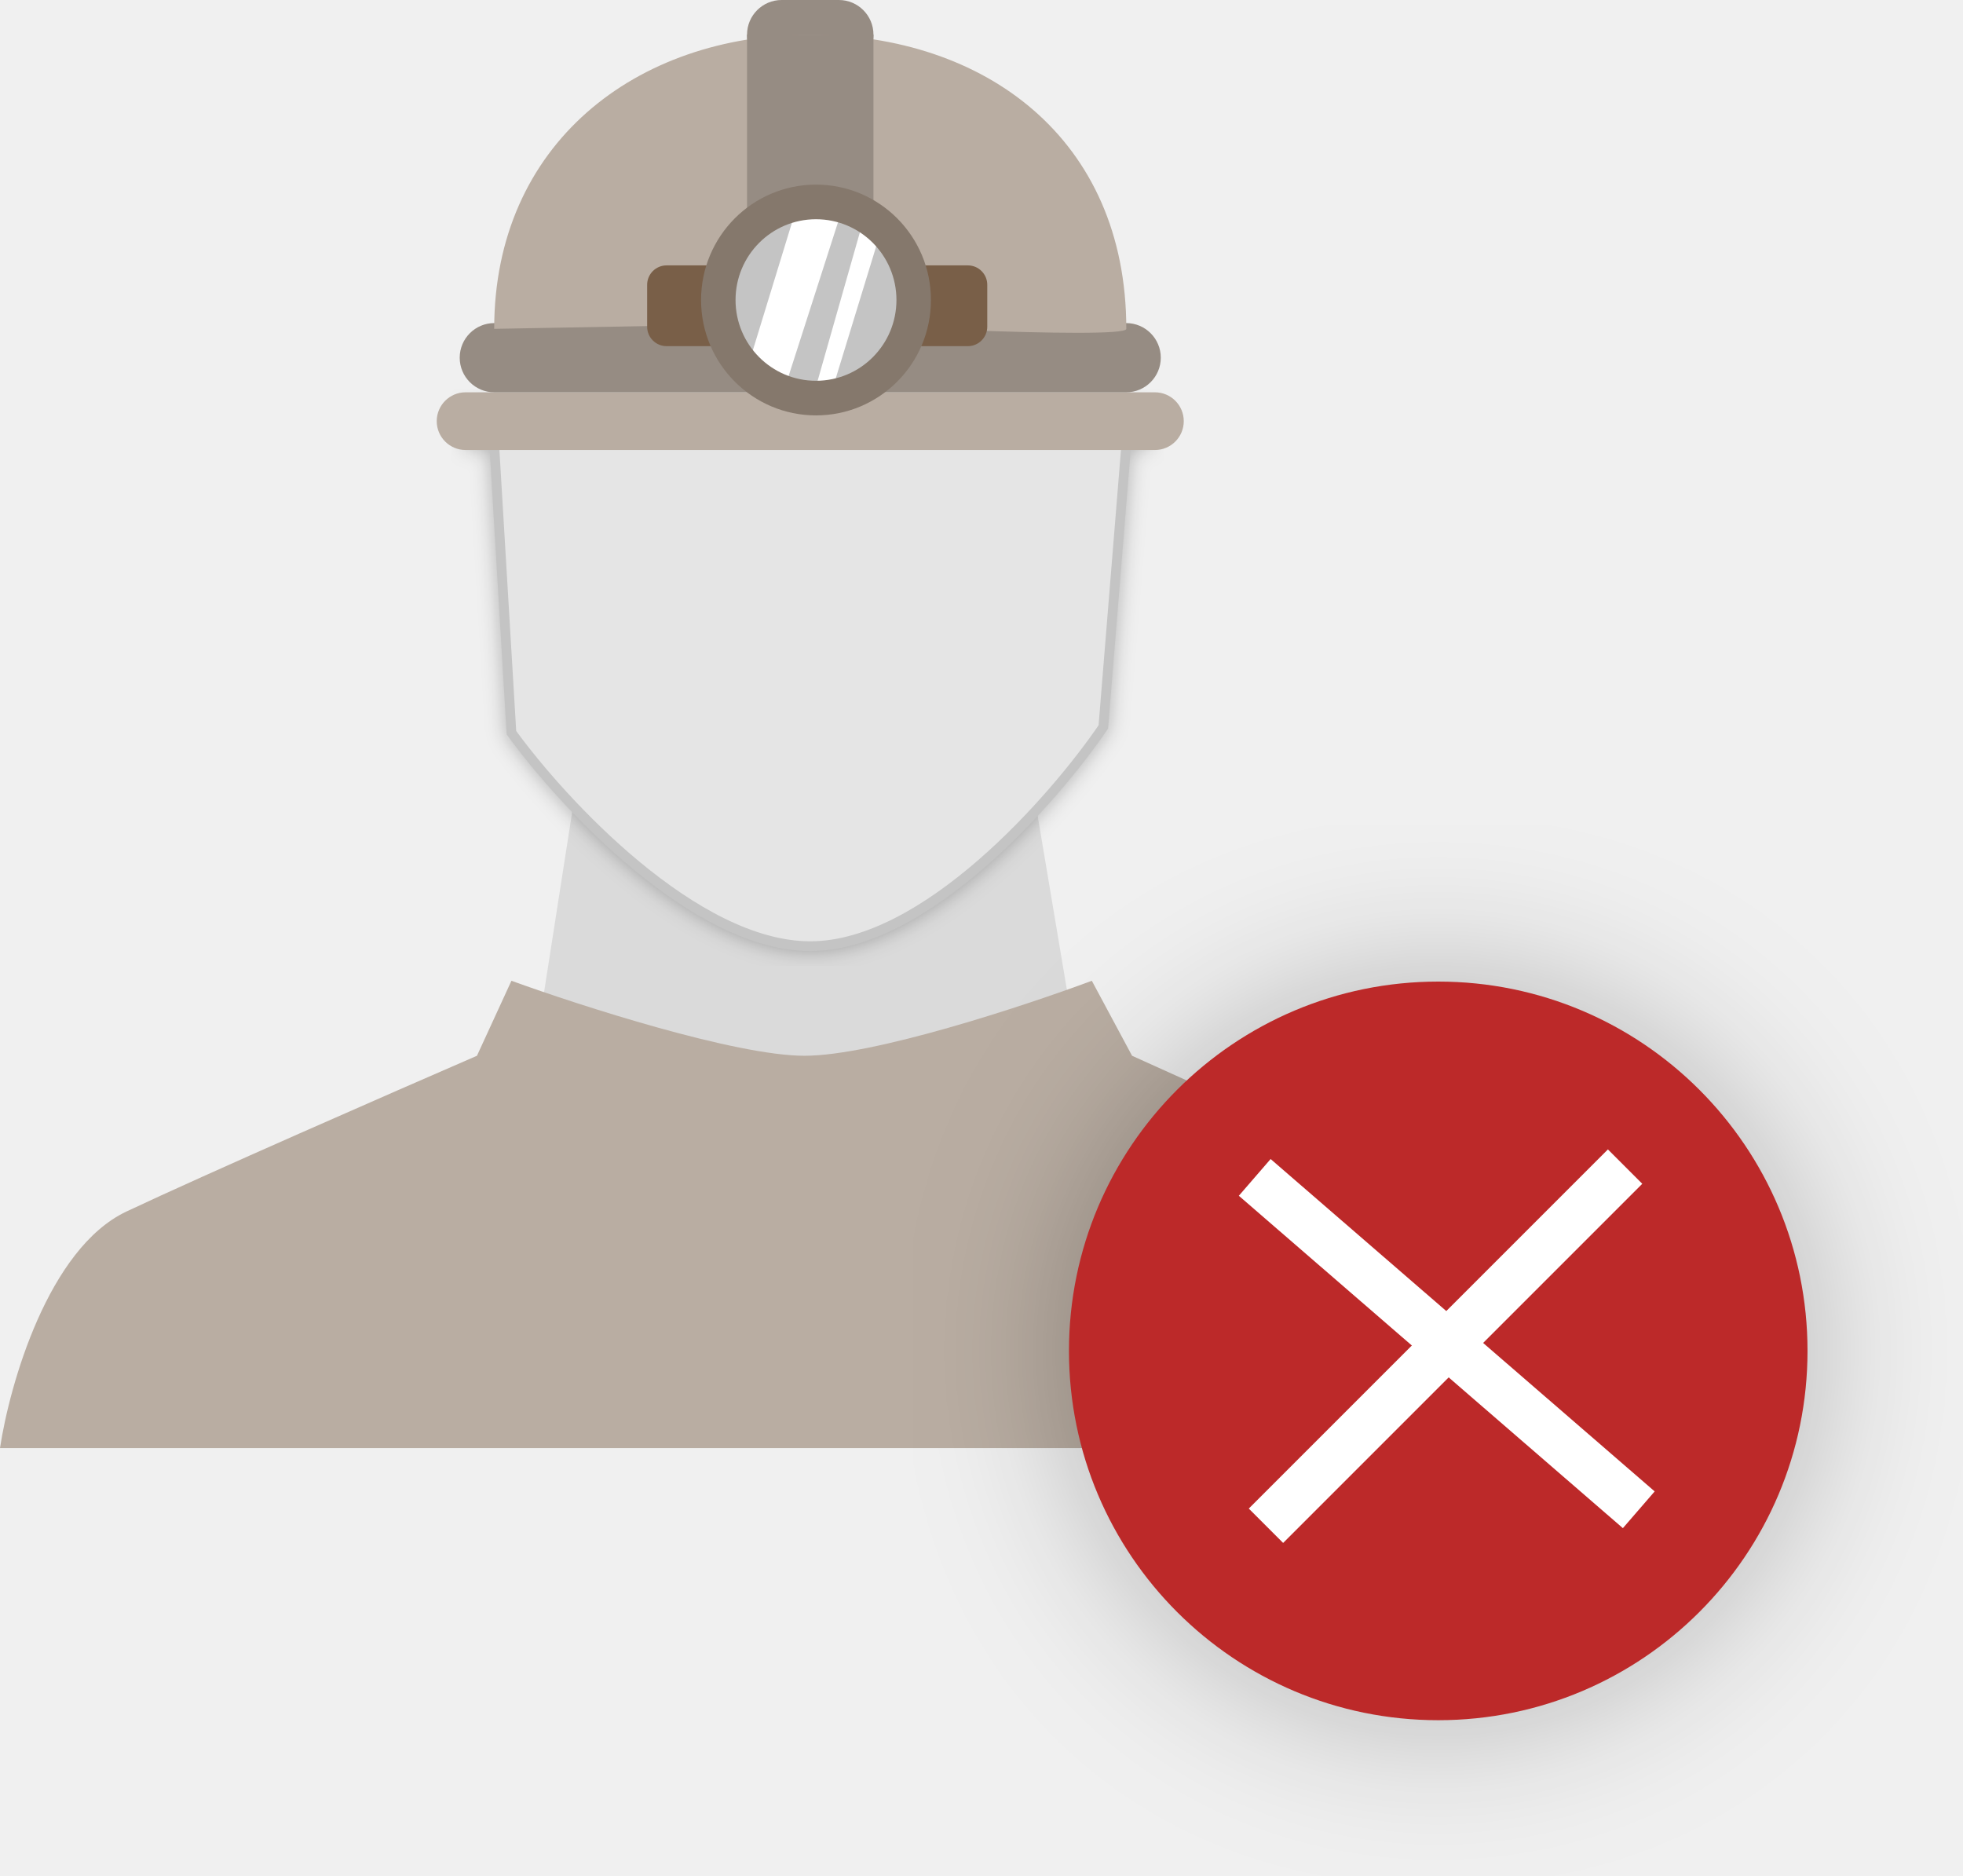
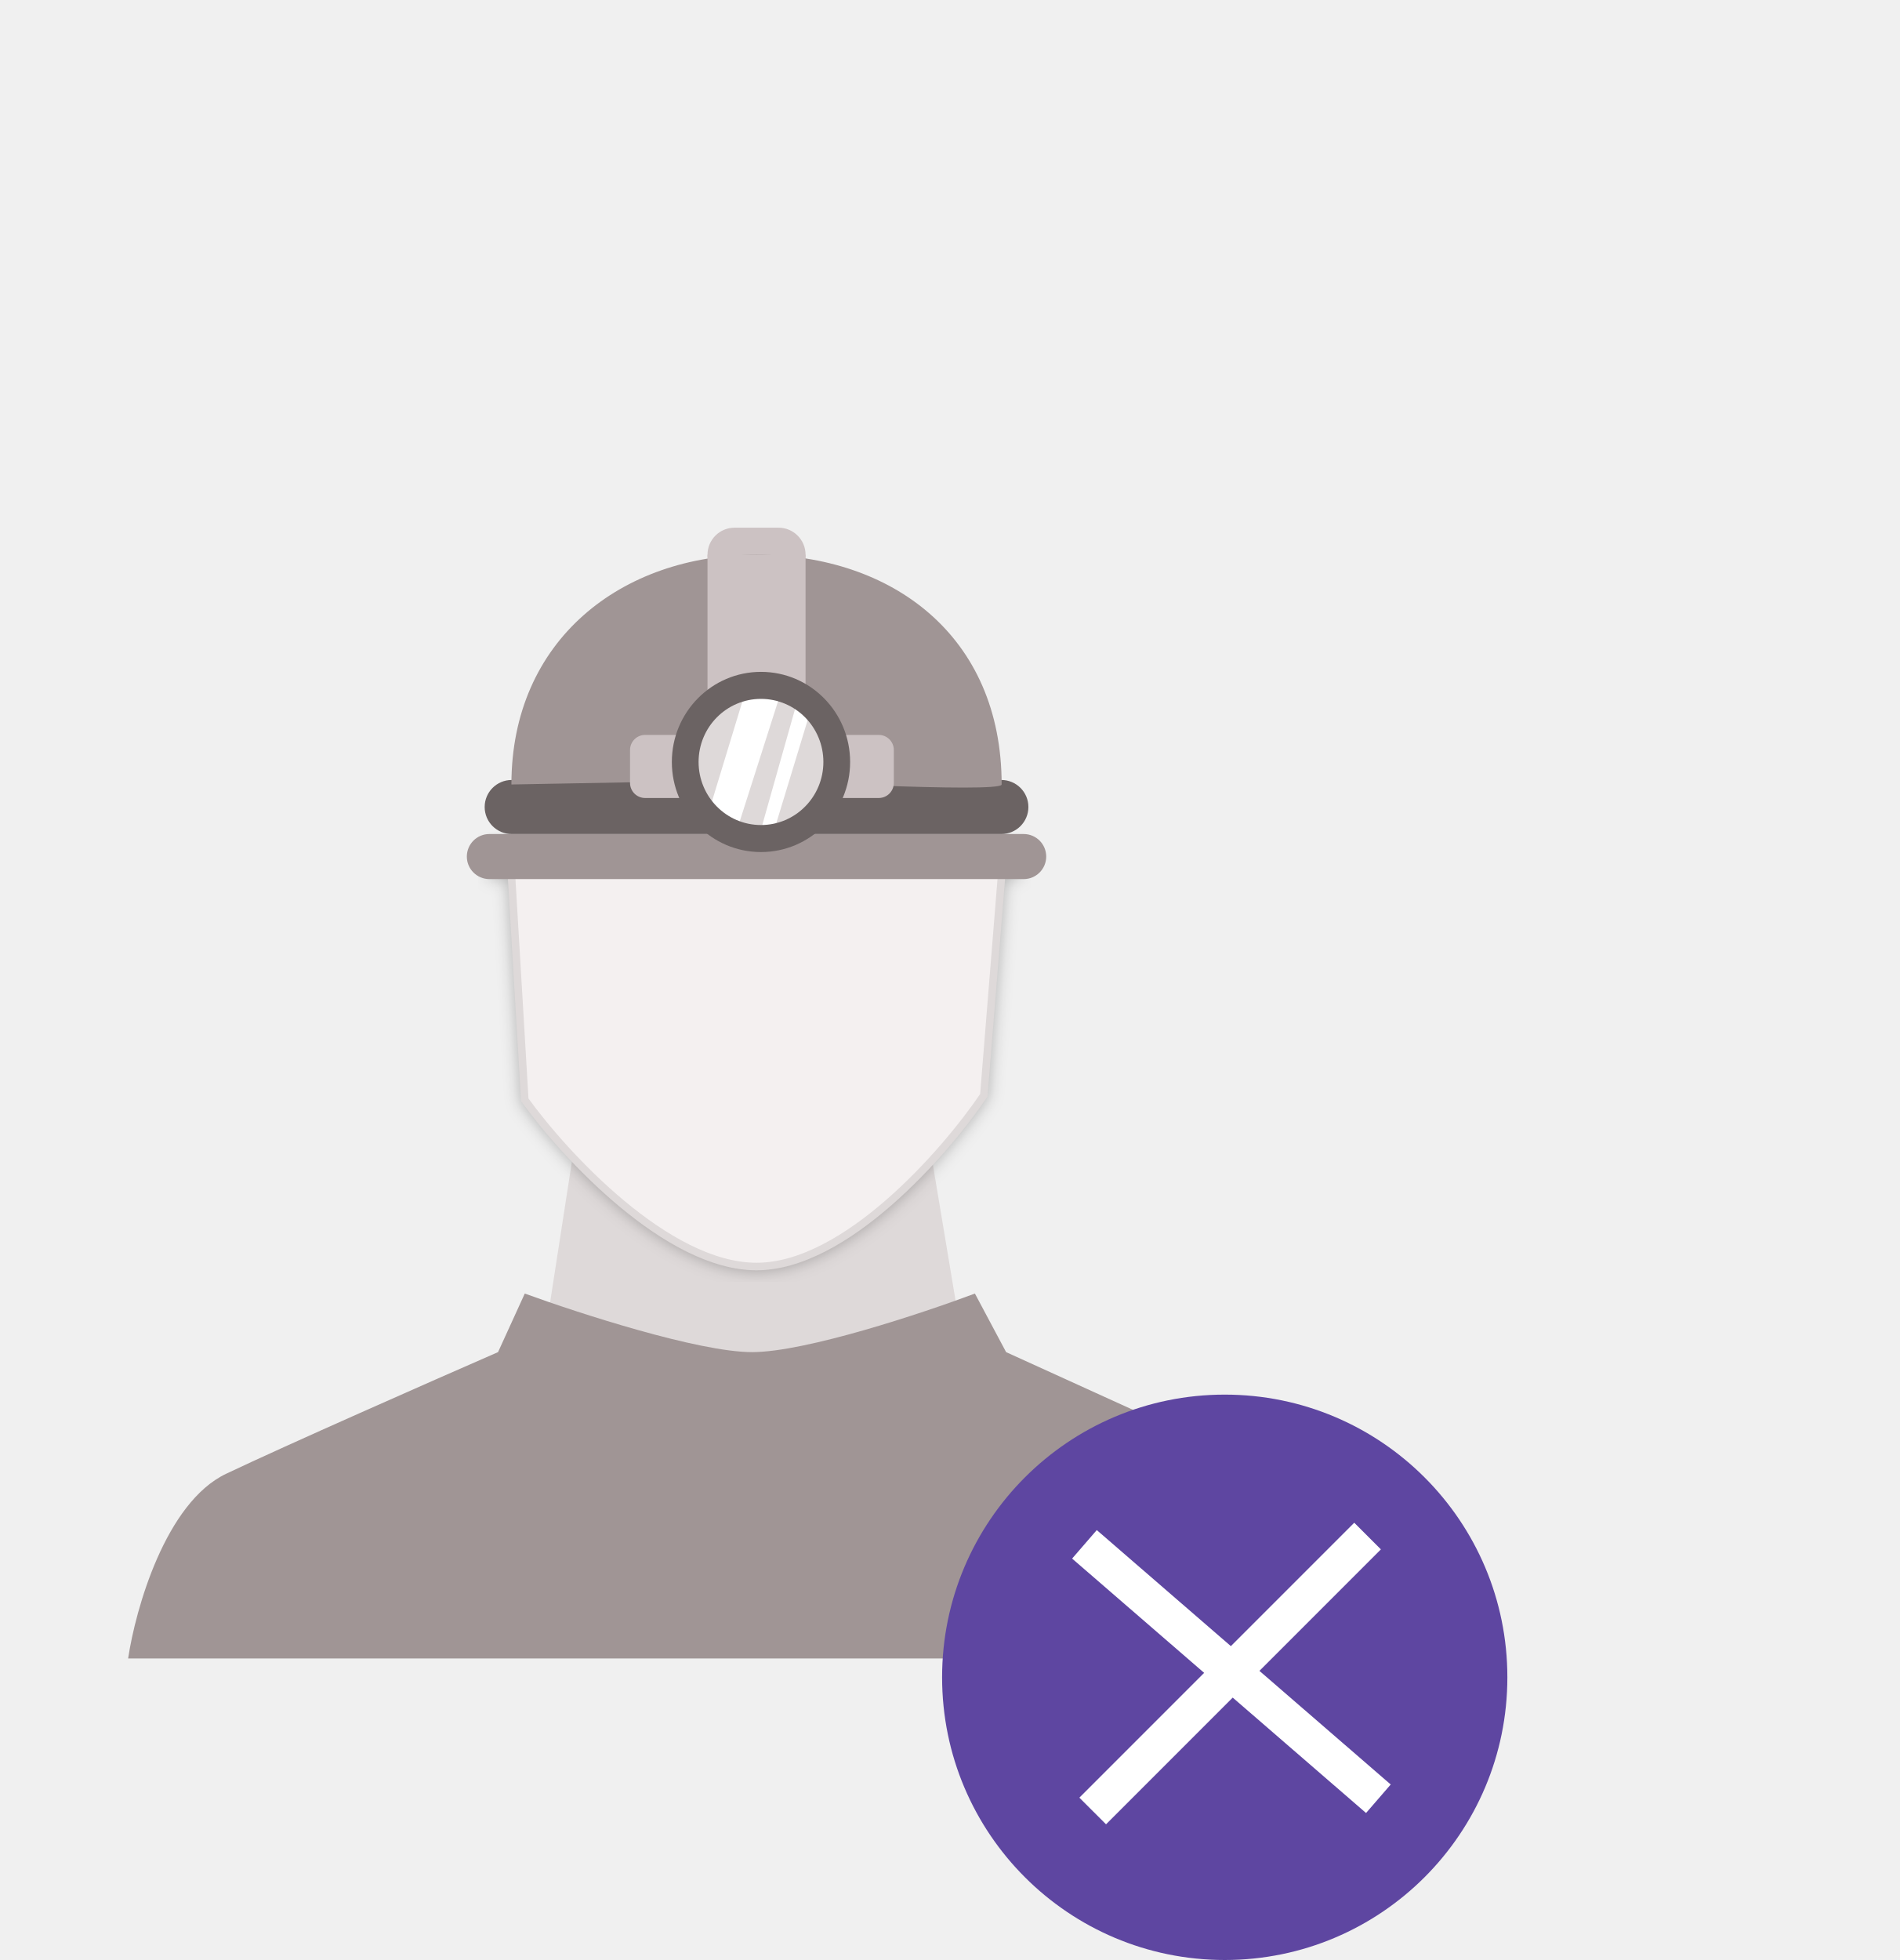
- <svg xmlns="http://www.w3.org/2000/svg" width="202" height="193" viewBox="0 0 202 193" fill="none">
-   <path d="M55.585 104.666L59.133 81.92H106.44L109.988 103.041C103.483 106.29 88.818 112.789 82.195 112.789C75.572 112.789 61.696 107.373 55.585 104.666Z" fill="#DADADA" />
+ <svg xmlns="http://www.w3.org/2000/svg" width="252" height="260" viewBox="0 0 252 260" fill="none">
+   <path d="M72.585 175.368L76.133 152.47H123.44L126.988 173.733C120.483 177.004 105.818 183.546 99.195 183.546C92.573 183.546 78.696 178.094 72.585 175.368Z" fill="#DED9D9" />
  <g filter="url(#filter0_d)">
-     <path d="M52.629 75.39L50.855 45.709H48.489V42.147H117.675V45.709H115.901L113.536 74.797C108.411 82.316 95.205 97.355 83.378 97.355C71.551 97.355 57.951 82.712 52.629 75.39Z" fill="#E5E5E5" />
-     <path d="M52.629 75.39L50.855 45.709H48.489V42.147H117.675V45.709H115.901L113.536 74.797C108.411 82.316 95.205 97.355 83.378 97.355C71.551 97.355 57.951 82.712 52.629 75.39Z" stroke="#C4C4C4" />
+     <path d="M69.629 145.896L67.855 116.016H65.489V112.43H134.675V116.016H132.901L130.536 145.299C125.411 152.869 112.205 168.008 100.378 168.008C88.551 168.008 74.951 153.267 69.629 145.896Z" fill="#F4F0F0" />
+     <path d="M69.629 145.896L67.855 116.016H65.489V112.43H134.675V116.016H132.901L130.536 145.299C125.411 152.869 112.205 168.008 100.378 168.008C88.551 168.008 74.951 153.267 69.629 145.896Z" stroke="#DED9D9" />
  </g>
-   <path d="M76.873 3.562C76.873 1.595 78.468 0 80.435 0H86.321C88.288 0 89.882 1.595 89.882 3.562C89.882 5.529 88.288 7.124 86.321 7.124H83.378H80.435C78.468 7.124 76.873 5.529 76.873 3.562Z" fill="#968C83" />
-   <rect x="44.941" y="40.367" width="76.873" height="5.936" rx="2.968" fill="#B9ADA2" />
-   <rect x="47.306" y="33.243" width="72.143" height="7.124" rx="3.562" fill="#968C83" />
-   <path d="M115.901 33.837C115.901 35.024 83.378 33.243 83.378 33.243L50.854 33.837C50.854 14.841 65.416 3.562 83.378 3.562C101.34 3.562 115.901 14.247 115.901 33.837Z" fill="#B9ADA2" />
-   <rect x="76.873" y="3.562" width="13.009" height="29.681" fill="#968C83" />
-   <rect x="66.594" y="27.307" width="35" height="8.311" rx="2" fill="#795F48" />
-   <ellipse cx="83.969" cy="30.869" rx="11.827" ry="11.873" fill="#85786C" />
-   <mask id="mask0" mask-type="alpha" maskUnits="userSpaceOnUse" x="75" y="22" width="18" height="18">
-     <ellipse cx="83.969" cy="30.869" rx="8.279" ry="8.311" fill="#C4C4C4" />
+   <path d="M93.874 73.586C93.874 71.605 95.479 70 97.459 70H103.297C105.278 70 106.883 71.605 106.883 73.586C106.883 75.566 105.278 77.171 103.297 77.171H100.378H97.459C95.479 77.171 93.874 75.566 93.874 73.586Z" fill="#CCC2C3" />
+   <rect x="61.941" y="110.637" width="76.873" height="5.976" rx="2.988" fill="#A09595" />
+   <rect x="64.307" y="103.466" width="72.143" height="7.171" rx="3.586" fill="#6B6363" />
+   <path d="M132.901 104.064C132.901 105.259 100.378 103.466 100.378 103.466L67.855 104.064C67.855 84.94 82.416 73.586 100.378 73.586C118.34 73.586 132.901 84.343 132.901 104.064Z" fill="#A09595" />
+   <rect x="93.873" y="73.586" width="13.009" height="29.881" fill="#CCC2C3" />
+   <rect x="83.595" y="97.49" width="35" height="8.367" rx="2" fill="#CCC2C3" />
+   <ellipse cx="100.969" cy="101.076" rx="11.827" ry="11.952" fill="#6B6363" />
+   <mask id="mask0" mask-type="alpha" maskUnits="userSpaceOnUse" x="92" y="92" width="18" height="18">
+     <ellipse cx="100.969" cy="101.076" rx="8.279" ry="8.367" fill="#C4C4C4" />
  </mask>
  <g mask="url(#mask0)">
-     <ellipse cx="83.969" cy="32.056" rx="9.461" ry="9.498" fill="#C4C4C4" />
-     <path d="M76.873 37.992L81.604 22.558C83.023 21.133 85.349 21.964 86.334 22.558L80.421 40.96C79.002 40.96 77.464 38.981 76.873 37.992Z" fill="white" />
-     <path d="M90.474 24.339L88.7 23.151L83.969 39.773H85.743L90.474 24.339Z" fill="white" />
+     <ellipse cx="100.969" cy="102.271" rx="9.461" ry="9.562" fill="#DED9D9" />
+     <path d="M93.873 108.247L98.604 92.709C100.023 91.275 102.349 92.112 103.334 92.709L97.421 111.235C96.002 111.235 94.464 109.243 93.873 108.247Z" fill="white" />
+     <path d="M107.474 94.502L105.7 93.307L100.969 110.04H102.743L107.474 94.502Z" fill="white" />
  </g>
-   <path d="M13.009 124.661C4.967 128.461 0.986 142.47 0 149H164.982C165.455 137.602 156.506 128.025 151.973 124.661L116.493 108.633L112.353 100.916C105.454 103.489 89.883 108.633 82.787 108.633C75.691 108.633 59.725 103.489 52.629 100.916L49.081 108.633C40.408 112.393 21.052 120.862 13.009 124.661Z" fill="#B9ADA2" />
-   <g filter="url(#filter1_d)">
-     <circle cx="148" cy="139" r="38" fill="#BC2929" />
-   </g>
-   <line x1="129.116" y1="121.149" x2="168.636" y2="155.349" stroke="white" stroke-width="5" />
-   <line x1="130.272" y1="156.992" x2="167.228" y2="120.037" stroke="white" stroke-width="5" />
+   <path d="M30.009 195.498C21.967 199.323 17.986 213.426 17 220H181.982C182.455 208.526 173.506 198.884 168.973 195.498L133.493 179.363L129.353 171.594C122.454 174.183 106.883 179.363 99.787 179.363C92.691 179.363 76.725 174.183 69.629 171.594L66.081 179.363C57.408 183.147 38.051 191.673 30.009 195.498Z" fill="#A09595" />
+   <circle cx="162.5" cy="222.5" r="37.5" fill="#5E46A1" />
+   <path fill-rule="evenodd" clip-rule="evenodd" d="M181.25 240.5L142.25 206.75L145.522 202.969L184.522 236.719L181.25 240.5Z" fill="white" />
+   <path fill-rule="evenodd" clip-rule="evenodd" d="M183.219 205.531L146.75 242L143.214 238.465L179.684 201.995L183.219 205.531Z" fill="white" />
  <defs>
-     <filter id="filter0_d" x="46.489" y="40.147" width="73.186" height="59.207" filterUnits="userSpaceOnUse" color-interpolation-filters="sRGB">
+     <filter id="filter0_d" x="63.489" y="110.43" width="73.186" height="59.578" filterUnits="userSpaceOnUse" color-interpolation-filters="sRGB">
      <feFlood flood-opacity="0" result="BackgroundImageFix" />
      <feColorMatrix in="SourceAlpha" type="matrix" values="0 0 0 0 0 0 0 0 0 0 0 0 0 0 0 0 0 0 127 0" />
      <feOffset />
      <feGaussianBlur stdDeviation="1" />
      <feColorMatrix type="matrix" values="0 0 0 0 0 0 0 0 0 0 0 0 0 0 0 0 0 0 0.25 0" />
      <feBlend mode="normal" in2="BackgroundImageFix" result="effect1_dropShadow" />
      <feBlend mode="normal" in="SourceGraphic" in2="effect1_dropShadow" result="shape" />
    </filter>
-     <filter id="filter1_d" x="94" y="85" width="108" height="108" filterUnits="userSpaceOnUse" color-interpolation-filters="sRGB">
-       <feFlood flood-opacity="0" result="BackgroundImageFix" />
-       <feColorMatrix in="SourceAlpha" type="matrix" values="0 0 0 0 0 0 0 0 0 0 0 0 0 0 0 0 0 0 127 0" />
-       <feOffset />
-       <feGaussianBlur stdDeviation="8" />
-       <feColorMatrix type="matrix" values="0 0 0 0 0 0 0 0 0 0 0 0 0 0 0 0 0 0 0.25 0" />
-       <feBlend mode="normal" in2="BackgroundImageFix" result="effect1_dropShadow" />
-       <feBlend mode="normal" in="SourceGraphic" in2="effect1_dropShadow" result="shape" />
-     </filter>
  </defs>
</svg>
